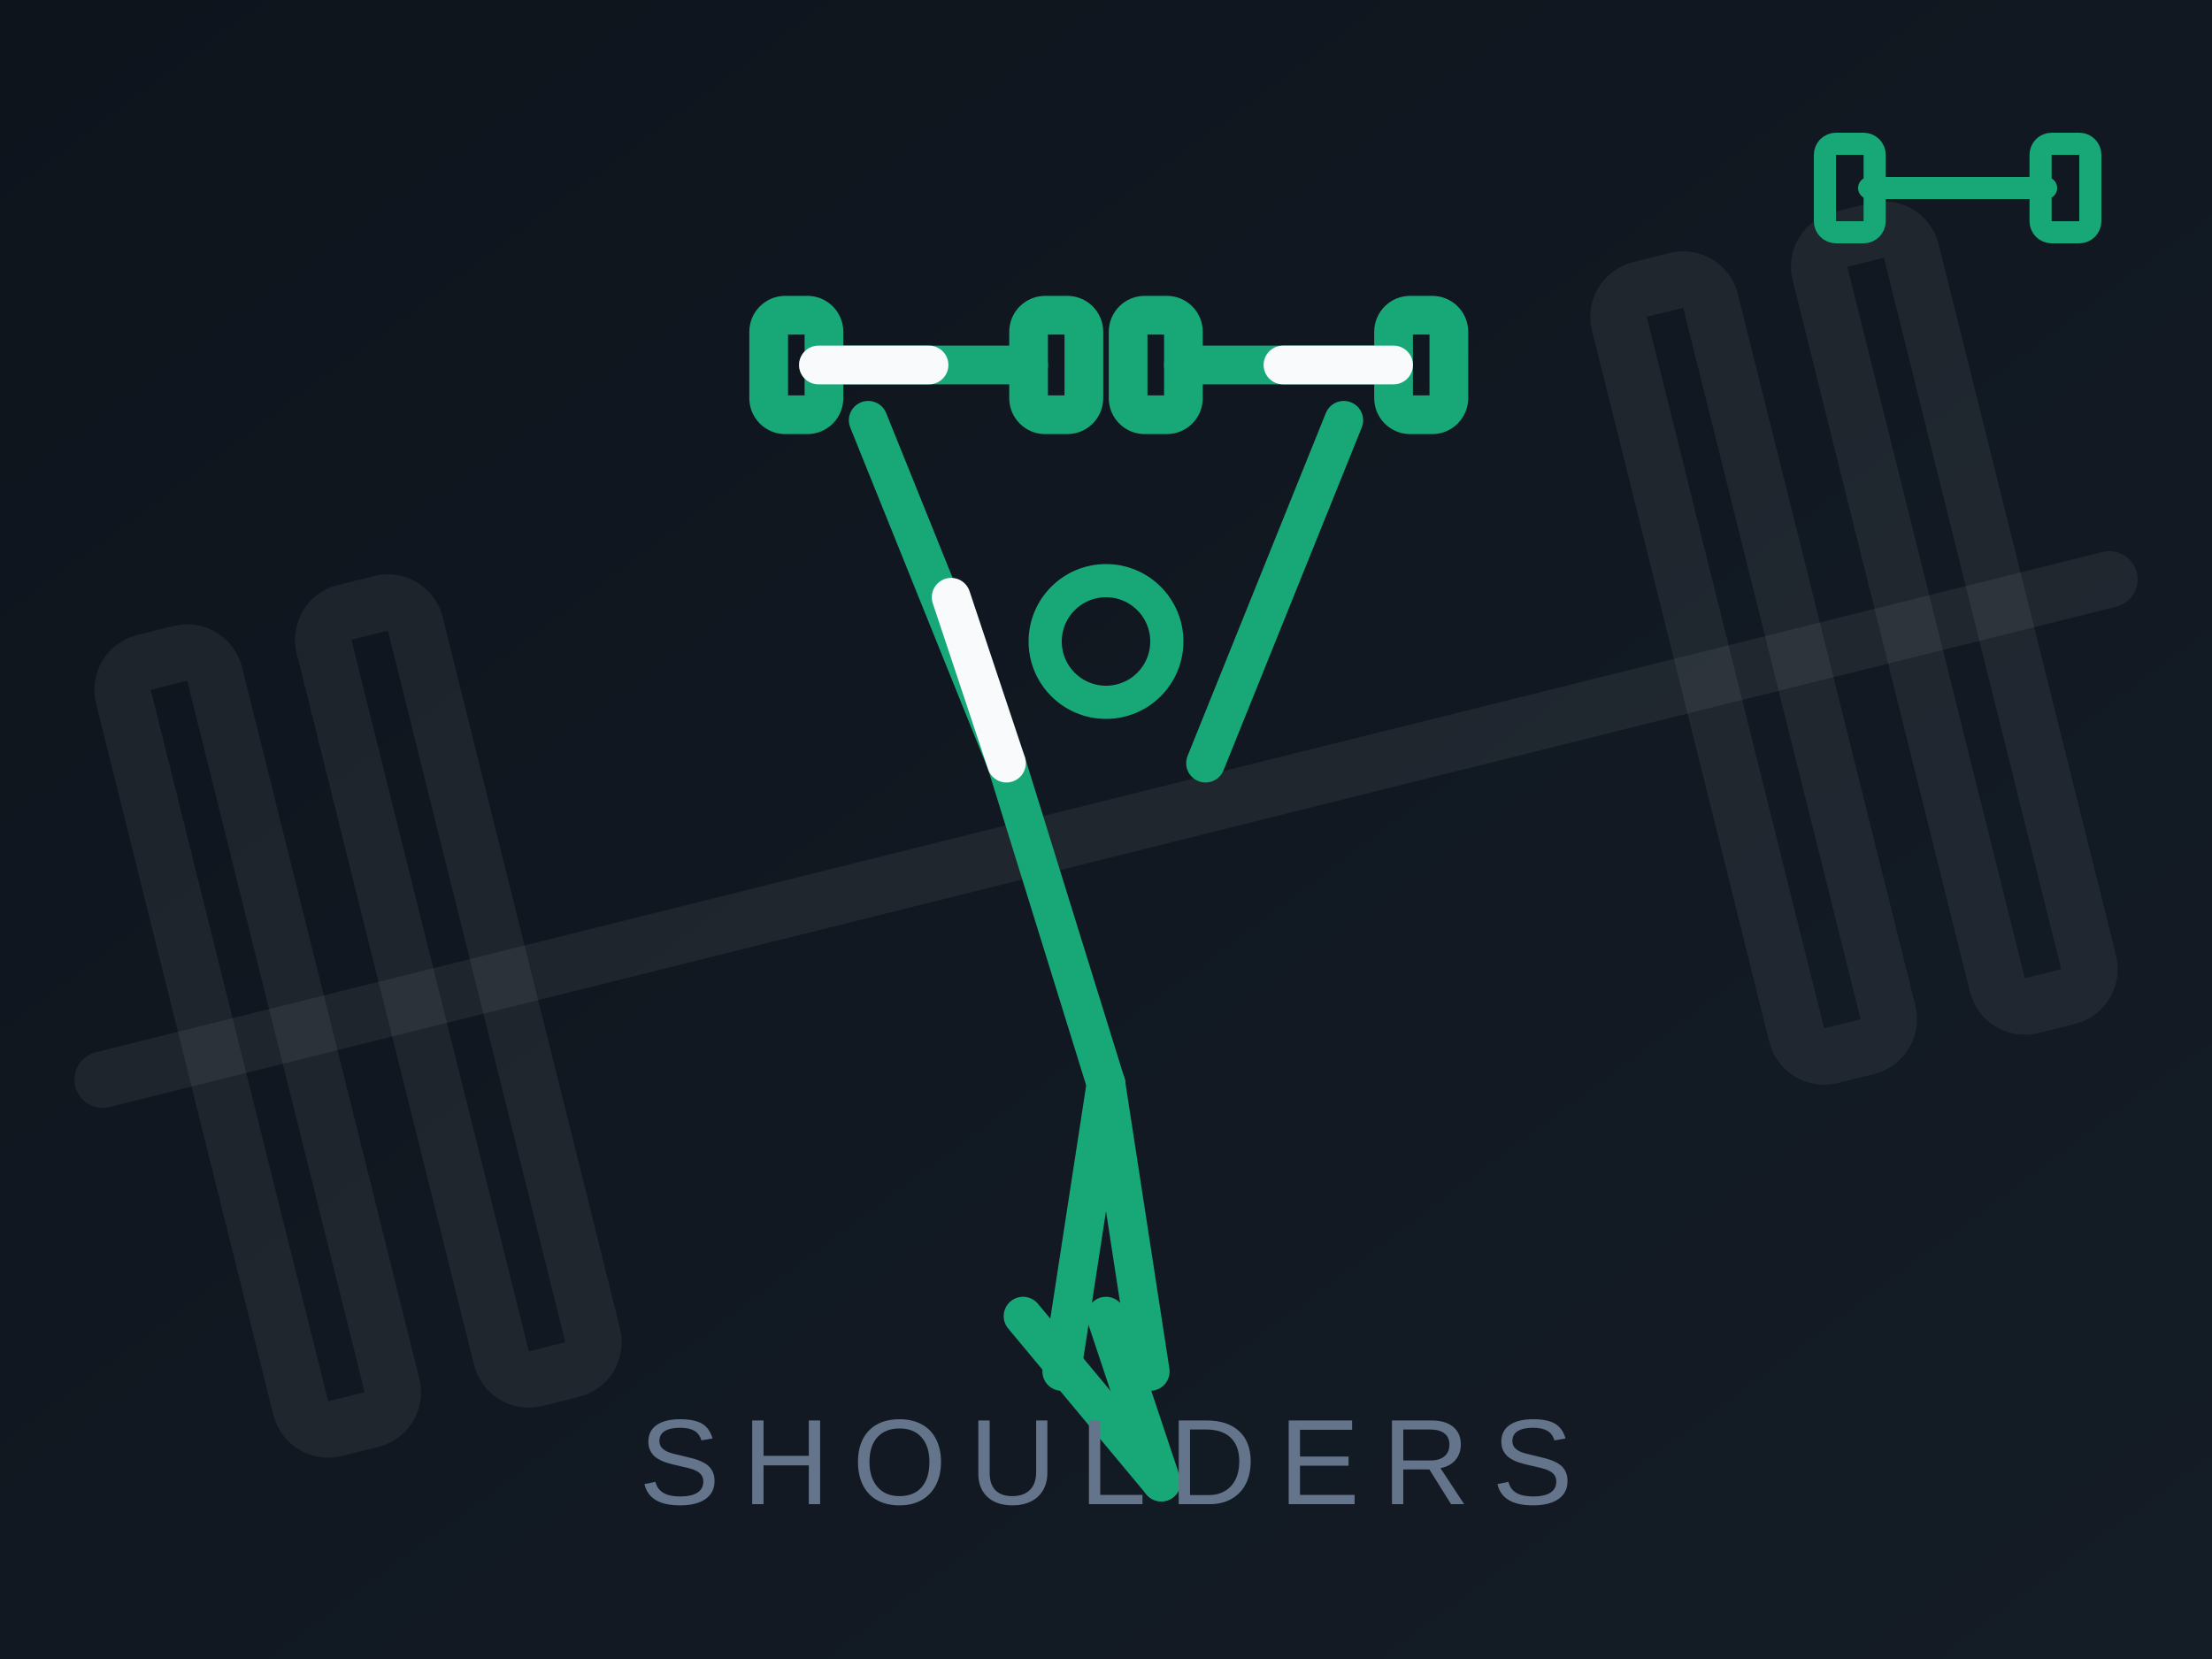
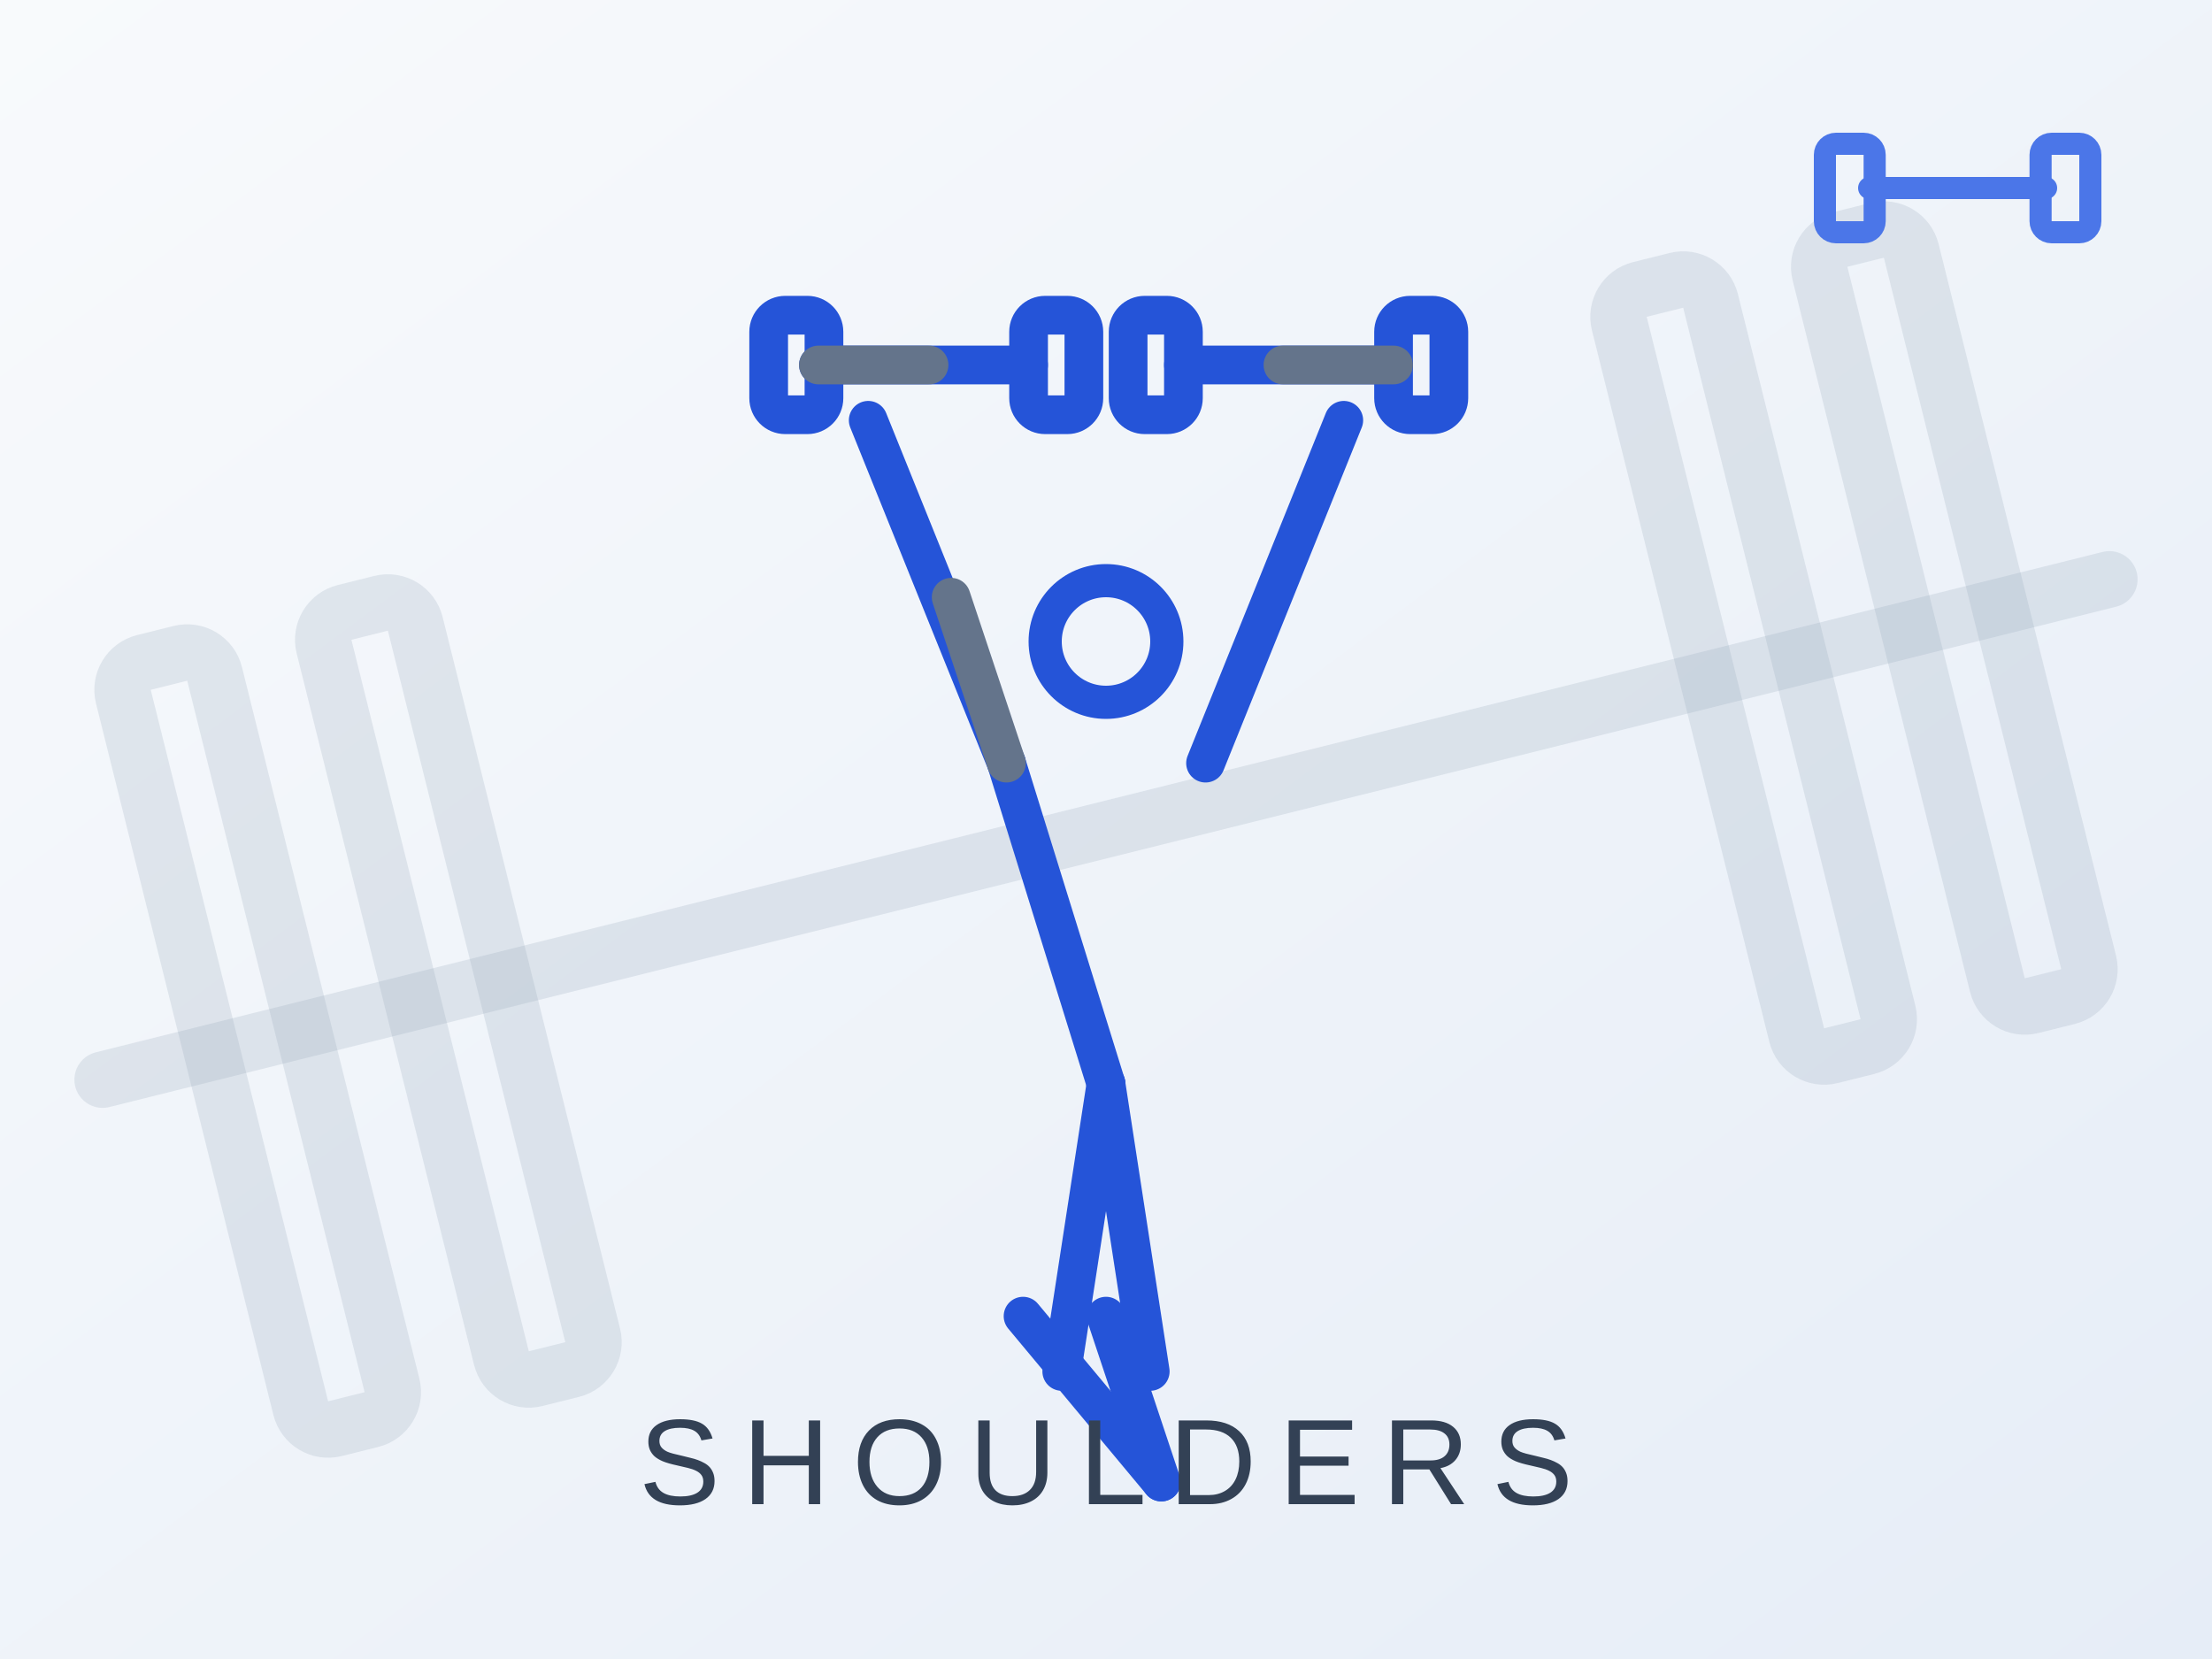
<svg xmlns="http://www.w3.org/2000/svg" viewBox="0 0 400 300" width="400" height="300">
  <defs>
    <linearGradient id="bg" x1="0" y1="0" x2="1" y2="1">
-       <stop offset="0" stop-color="#0e141c" />
-       <stop offset="1" stop-color="#141c26" />
+       <stop offset="0" stop-color="#f8fafc" />
+       <stop offset="1" stop-color="#e6edf7" />
    </linearGradient>
  </defs>
  <rect width="400" height="300" fill="url(#bg)" />
-   <g stroke="#ffffff" stroke-opacity="0.06" stroke-width="6" stroke-linecap="round" stroke-linejoin="round" fill="none" transform="translate(200,150) rotate(-14) scale(1.7)">
+   <g stroke="#94a3b8" stroke-opacity="0.22" stroke-width="6" stroke-linecap="round" stroke-linejoin="round" fill="none" transform="translate(200,150) rotate(-14) scale(1.7)">
    <line x1="-110" y1="0" x2="110" y2="0" />
    <rect x="-98" y="-42" width="10" height="84" rx="3" />
    <rect x="-76" y="-42" width="10" height="84" rx="3" />
    <rect x="66" y="-42" width="10" height="84" rx="3" />
    <rect x="88" y="-42" width="10" height="84" rx="3" />
  </g>
-   <g stroke="#18A878" stroke-width="4" fill="none" stroke-linecap="round" stroke-linejoin="round">
+   <g stroke="#4b76e8" stroke-width="4" fill="none" stroke-linecap="round" stroke-linejoin="round">
    <line x1="338" y1="34" x2="370" y2="34" />
    <rect x="330" y="26" width="9" height="16" rx="2" />
    <rect x="369" y="26" width="9" height="16" rx="2" />
  </g>
  <g fill="none" stroke-linecap="round" stroke-linejoin="round">
-     <g stroke="#18A878" stroke-width="7">
+     <g stroke="#2554d8" stroke-width="7">
      <line x1="148" y1="66" x2="186" y2="66" />
      <rect x="139" y="57" width="10" height="18" rx="3" />
      <rect x="186" y="57" width="10" height="18" rx="3" />
      <line x1="214" y1="66" x2="252" y2="66" />
      <rect x="204" y="57" width="10" height="18" rx="3" />
      <rect x="252" y="57" width="10" height="18" rx="3" />
      <line x1="182" y1="138" x2="157" y2="76" />
      <line x1="218" y1="138" x2="243" y2="76" />
      <line x1="182" y1="138" x2="200" y2="196" />
      <line x1="200" y1="196" x2="192" y2="248" />
      <line x1="200" y1="196" x2="208" y2="248" />
    </g>
-     <g stroke="#f8fafc" stroke-width="7">
+     <g stroke="#64748b" stroke-width="7">
      <line x1="148" y1="66" x2="168" y2="66" />
      <line x1="232" y1="66" x2="252" y2="66" />
      <line x1="182" y1="138" x2="172" y2="108" />
    </g>
-     <circle cx="200" cy="116" r="11" stroke="#18A878" stroke-width="6" />
-     <g stroke="#18A878" stroke-width="7">
+     <circle cx="200" cy="116" r="11" stroke="#2554d8" stroke-width="6" />
+     <g stroke="#2554d8" stroke-width="7">
      <line x1="210" y1="268" x2="185" y2="238" />
      <line x1="210" y1="268" x2="200" y2="238" />
    </g>
  </g>
-   <text x="200" y="272" text-anchor="middle" font-family="Arial, Helvetica, sans-serif" font-size="22" letter-spacing="4" fill="#64748b">SHOULDERS</text>
+   <text x="200" y="272" text-anchor="middle" font-family="Arial, Helvetica, sans-serif" font-size="22" letter-spacing="4" fill="#334155">SHOULDERS</text>
</svg>
